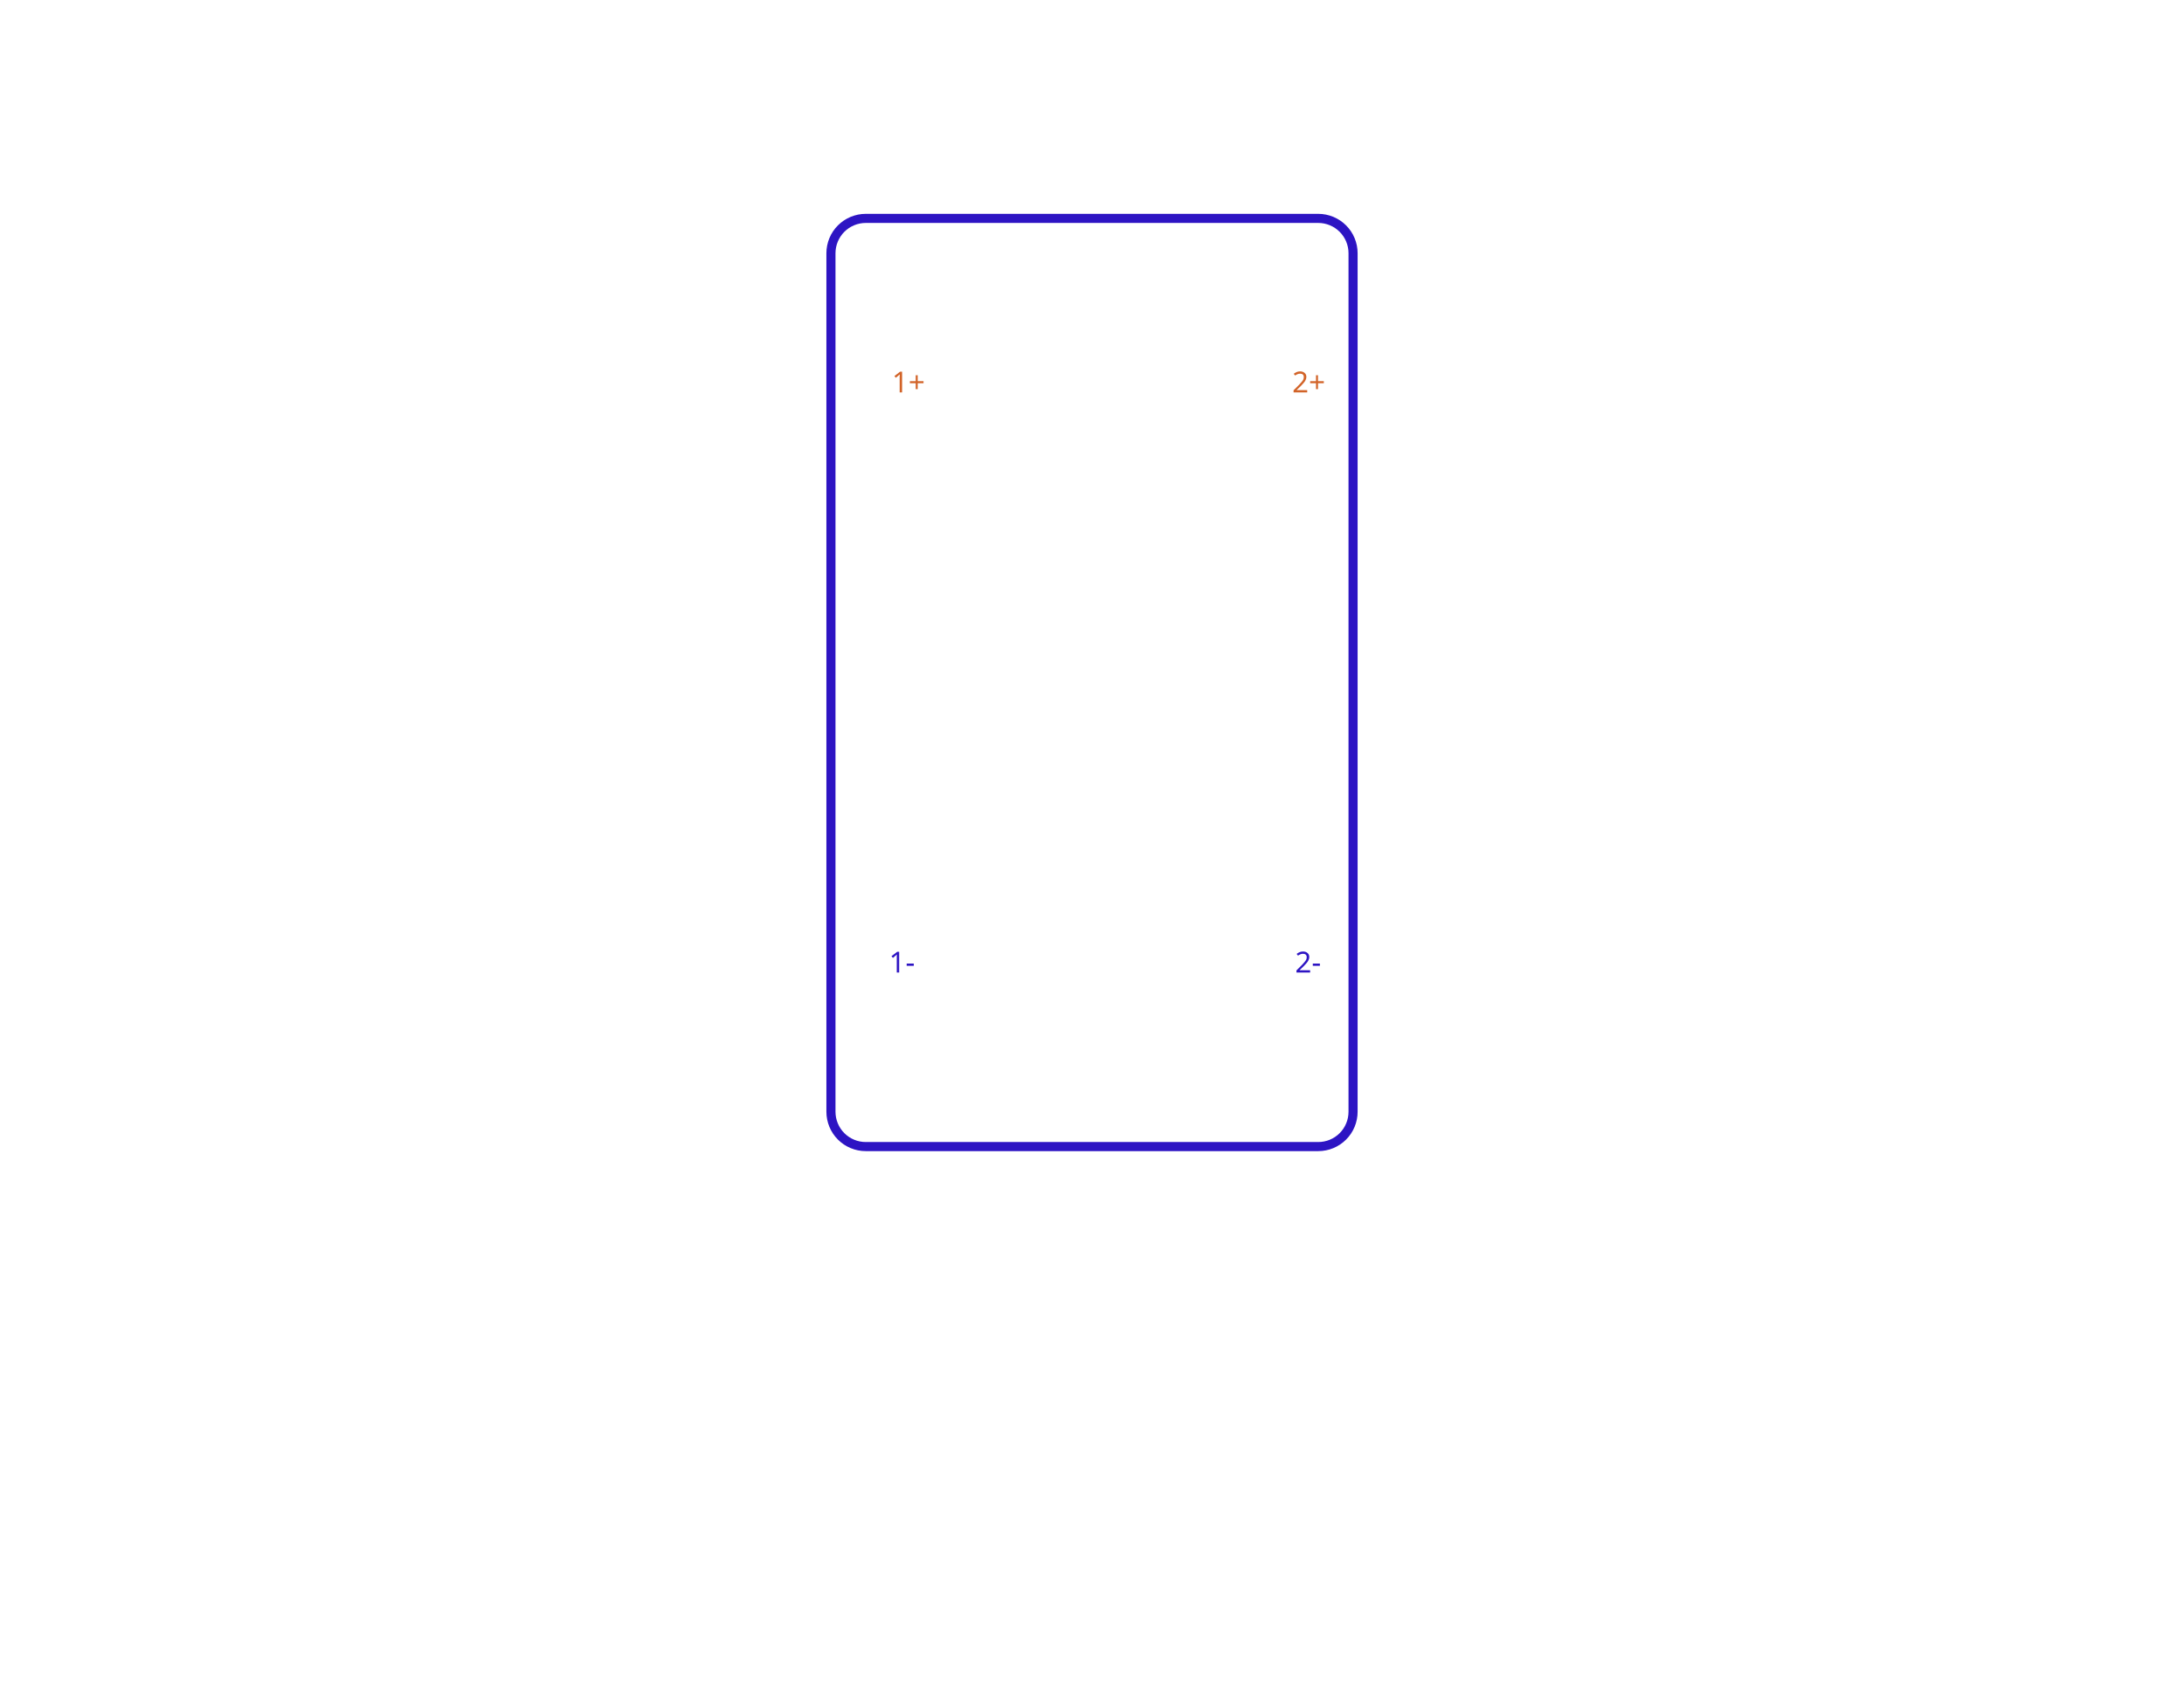
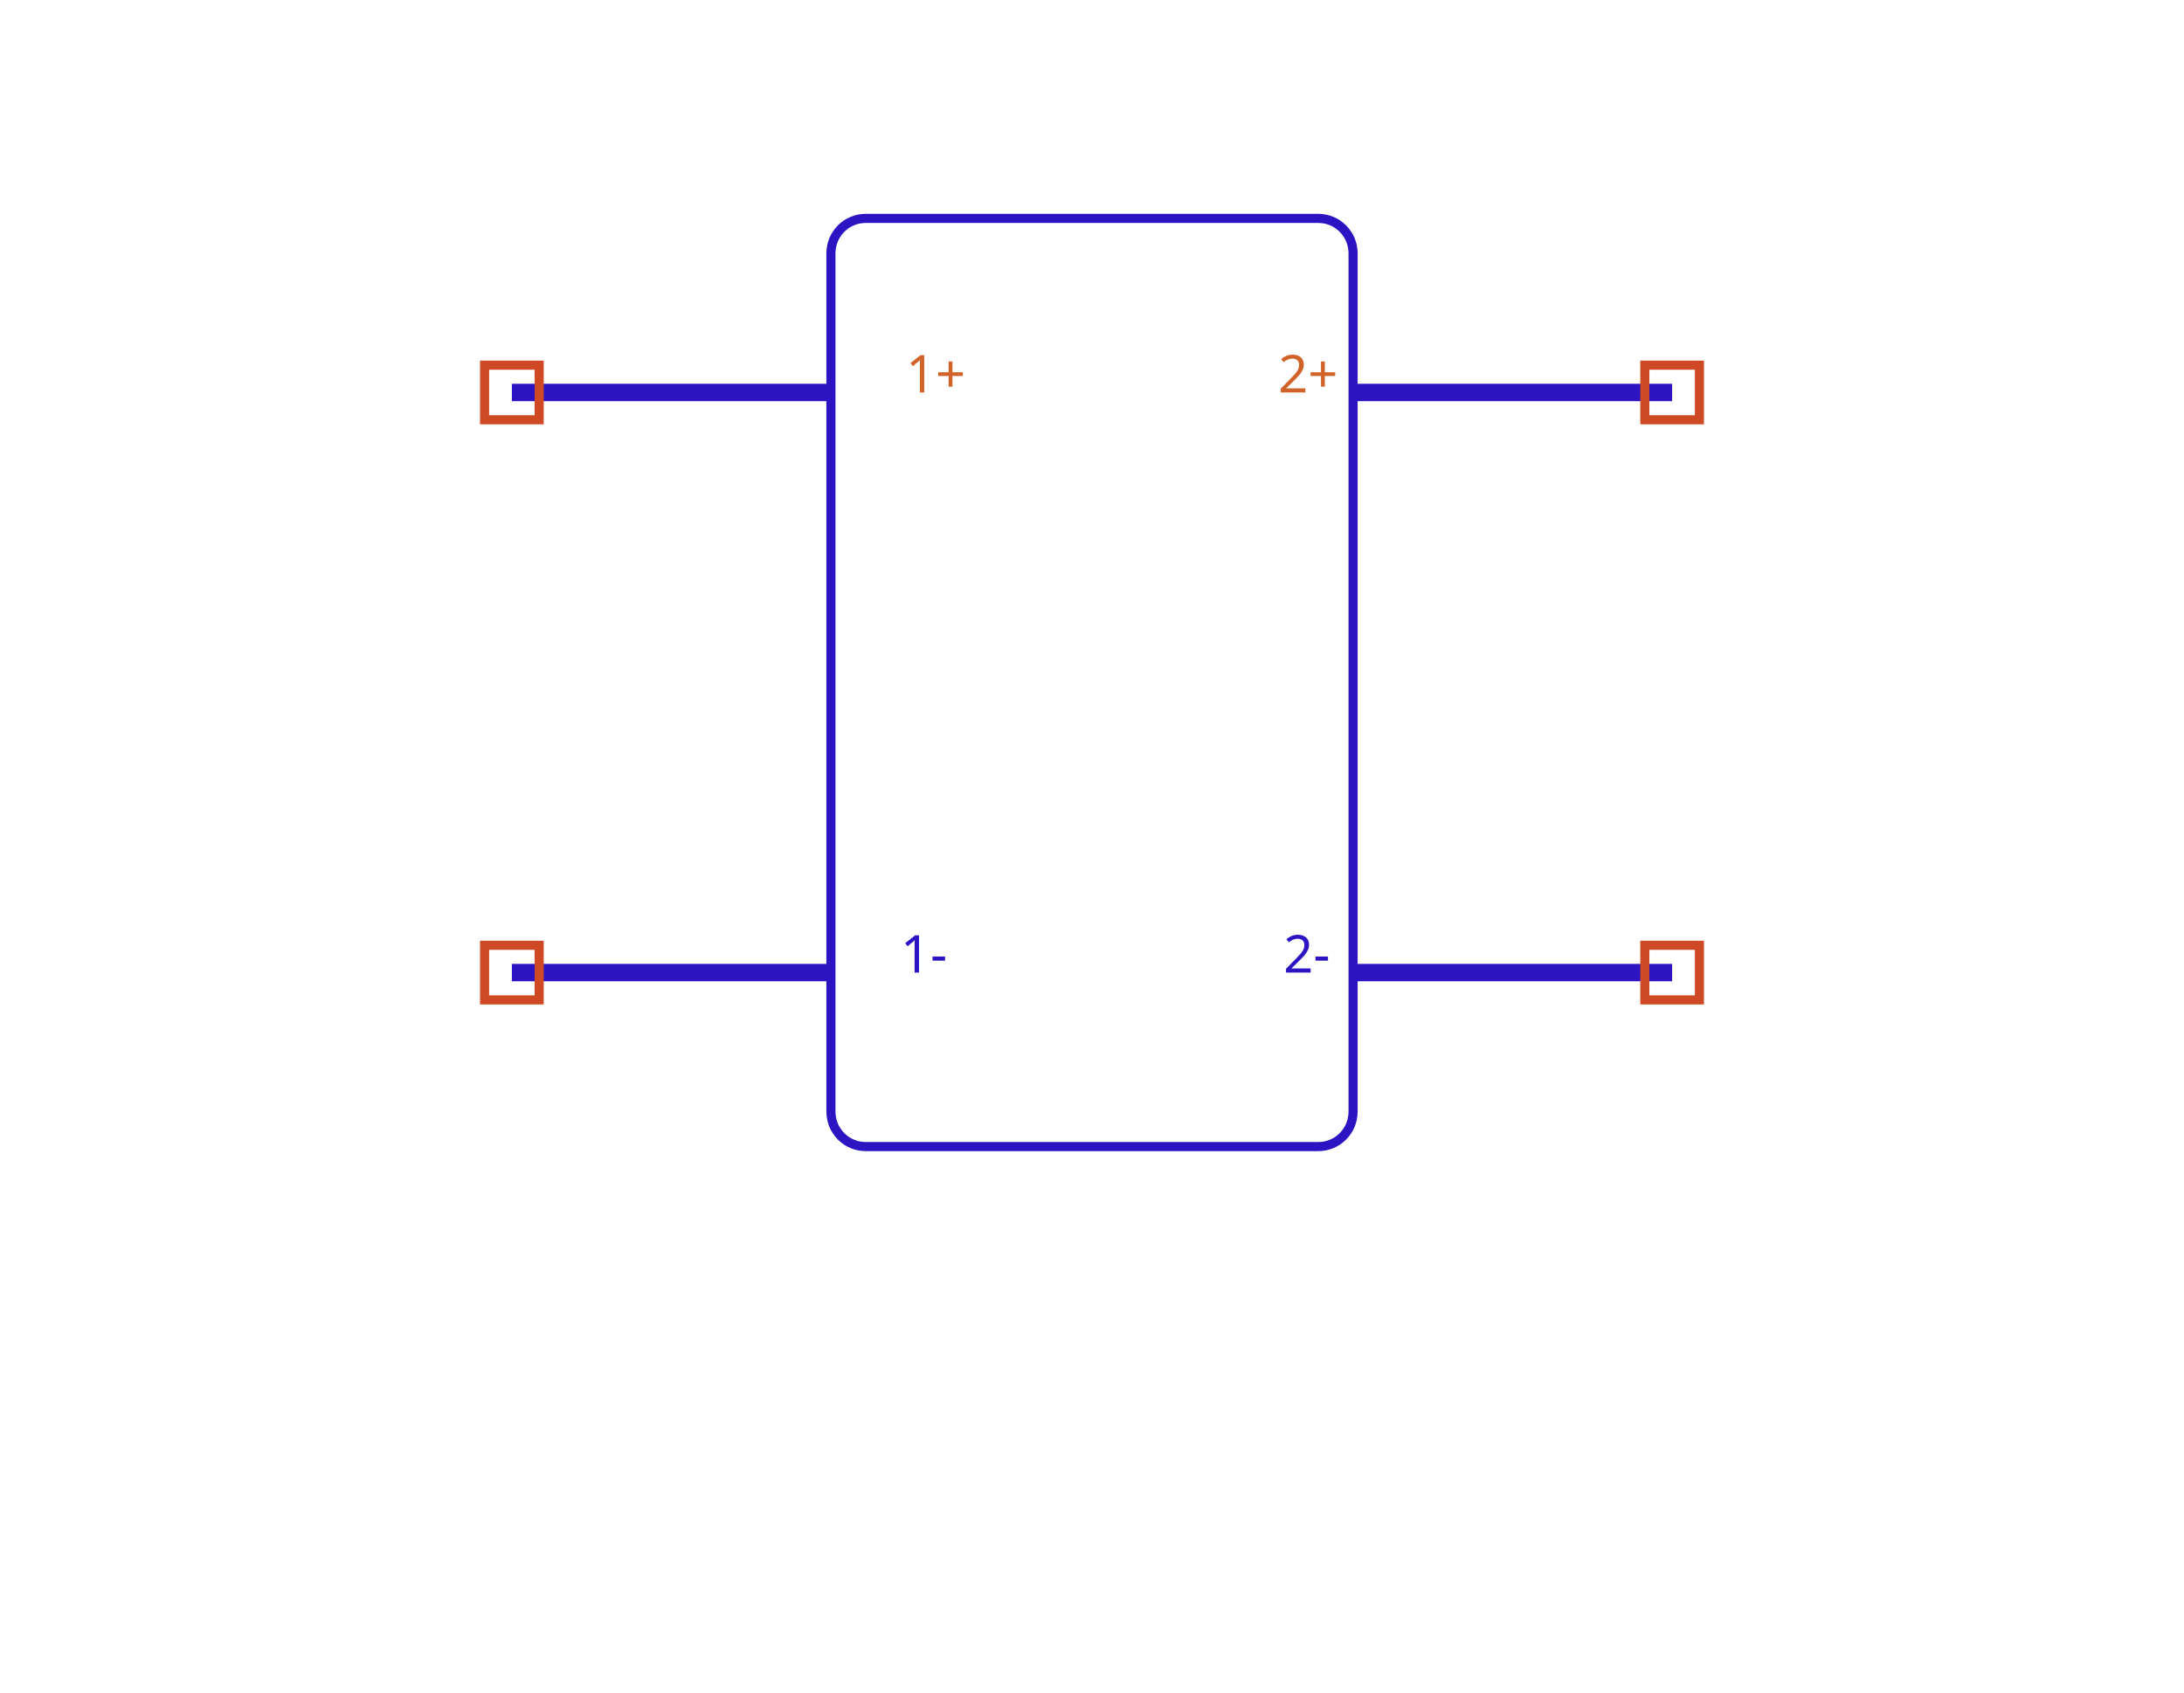
<svg xmlns="http://www.w3.org/2000/svg" width="240" height="186">
-   <path fill="none" stroke="#2D14C3" stroke-width="1" stroke-linecap="round" stroke-linejoin="round" d="M91.312 122.175L91.312 27.825Q91.312 27.637 91.331 27.45Q91.349 27.263 91.386 27.079Q91.423 26.895 91.477 26.715Q91.532 26.535 91.604 26.361Q91.676 26.188 91.764 26.022Q91.853 25.856 91.957 25.7Q92.061 25.544 92.181 25.398Q92.3 25.253 92.433 25.12Q92.566 24.987 92.711 24.868Q92.856 24.749 93.012 24.645Q93.169 24.54 93.334 24.452Q93.5 24.363 93.674 24.291Q93.847 24.219 94.027 24.165Q94.207 24.11 94.391 24.073Q94.576 24.037 94.763 24.018Q94.95 24 95.138 24L144.863 24Q145.05 24 145.237 24.018Q145.424 24.037 145.609 24.073Q145.793 24.11 145.973 24.165Q146.153 24.219 146.326 24.291Q146.5 24.363 146.666 24.452Q146.831 24.54 146.988 24.645Q147.144 24.749 147.289 24.868Q147.434 24.987 147.567 25.12Q147.7 25.253 147.819 25.398Q147.938 25.544 148.043 25.7Q148.147 25.856 148.236 26.022Q148.324 26.188 148.396 26.361Q148.468 26.535 148.523 26.715Q148.577 26.895 148.614 27.079Q148.651 27.263 148.669 27.45Q148.688 27.637 148.688 27.825L148.688 122.175Q148.688 122.363 148.669 122.55Q148.651 122.737 148.614 122.921Q148.577 123.106 148.523 123.285Q148.468 123.465 148.396 123.639Q148.324 123.812 148.236 123.978Q148.147 124.144 148.043 124.3Q147.938 124.456 147.819 124.602Q147.7 124.747 147.567 124.88Q147.434 125.013 147.289 125.132Q147.144 125.251 146.988 125.355Q146.831 125.46 146.666 125.548Q146.5 125.637 146.326 125.709Q146.153 125.781 145.973 125.835Q145.793 125.89 145.609 125.926Q145.424 125.963 145.237 125.982Q145.05 126 144.863 126L95.138 126Q94.95 126 94.763 125.982Q94.576 125.963 94.391 125.926Q94.207 125.89 94.027 125.835Q93.847 125.781 93.674 125.709Q93.5 125.637 93.334 125.548Q93.169 125.46 93.012 125.355Q92.856 125.251 92.711 125.132Q92.566 125.013 92.433 124.88Q92.3 124.747 92.181 124.602Q92.061 124.456 91.957 124.3Q91.853 124.144 91.764 123.978Q91.676 123.812 91.604 123.639Q91.532 123.465 91.477 123.285Q91.423 123.106 91.386 122.921Q91.349 122.737 91.331 122.55Q91.312 122.363 91.312 122.175Z" />
-   <text fill="#D26328" transform="translate(98.0062 43.125)" font-size="3.188" font-family="IBM Plex Sans" x="-1.913, 0, " y="1.195, ">
+   <path fill="none" stroke="#2D14C3" stroke-width="1" stroke-linecap="round" stroke-linejoin="round" d="M91.31 122.18L91.31 27.83Q91.31 27.64 91.33 27.45Q91.35 27.26 91.39 27.08Q91.42 26.89 91.48 26.71Q91.53 26.53 91.6 26.36Q91.68 26.19 91.76 26.02Q91.85 25.86 91.96 25.7Q92.06 25.54 92.18 25.4Q92.3 25.25 92.43 25.12Q92.57 24.99 92.71 24.87Q92.86 24.75 93.01 24.64Q93.17 24.54 93.33 24.45Q93.5 24.36 93.67 24.29Q93.85 24.22 94.03 24.16Q94.21 24.11 94.39 24.07Q94.58 24.04 94.76 24.02Q94.95 24 95.14 24L144.86 24Q145.05 24 145.24 24.02Q145.42 24.04 145.61 24.07Q145.79 24.11 145.97 24.16Q146.15 24.22 146.33 24.29Q146.5 24.36 146.67 24.45Q146.83 24.54 146.99 24.64Q147.14 24.75 147.29 24.87Q147.43 24.99 147.57 25.12Q147.7 25.25 147.82 25.4Q147.94 25.54 148.04 25.7Q148.15 25.86 148.24 26.02Q148.32 26.19 148.4 26.36Q148.47 26.53 148.52 26.71Q148.58 26.89 148.61 27.08Q148.65 27.26 148.67 27.45Q148.69 27.64 148.69 27.83L148.69 122.18Q148.69 122.36 148.67 122.55Q148.65 122.74 148.61 122.92Q148.58 123.11 148.52 123.29Q148.47 123.47 148.4 123.64Q148.32 123.81 148.24 123.98Q148.15 124.14 148.04 124.3Q147.94 124.46 147.82 124.6Q147.7 124.75 147.57 124.88Q147.43 125.01 147.29 125.13Q147.14 125.25 146.99 125.36Q146.83 125.46 146.67 125.55Q146.5 125.64 146.33 125.71Q146.15 125.78 145.97 125.84Q145.79 125.89 145.61 125.93Q145.42 125.96 145.24 125.98Q145.05 126 144.86 126L95.14 126Q94.95 126 94.76 125.98Q94.58 125.96 94.39 125.93Q94.21 125.89 94.03 125.84Q93.85 125.78 93.67 125.71Q93.5 125.64 93.33 125.55Q93.17 125.46 93.01 125.36Q92.86 125.25 92.71 125.13Q92.57 125.01 92.43 124.88Q92.3 124.75 92.18 124.6Q92.06 124.46 91.96 124.3Q91.85 124.14 91.76 123.98Q91.68 123.81 91.6 123.64Q91.53 123.47 91.48 123.29Q91.42 123.11 91.39 122.92Q91.35 122.74 91.33 122.55Q91.31 122.36 91.31 122.18Z" />
+   <text fill="#D26328" transform="translate(99.54 43.13)" font-size="5.74" font-family="IBM Plex Sans" x="-3.44, 0, " y="2.15, ">
			1+
	</text>
-   <text fill="#2D14C3" transform="translate(97.6859 106.875)" font-size="3.188" font-family="IBM Plex Sans" x="-1.592, 0.32, " y="1.195, ">
+   <text fill="#2D14C3" transform="translate(98.96 106.88)" font-size="5.74" font-family="IBM Plex Sans" x="-2.87, 0.58, " y="2.15, ">
			1-
	</text>
-   <text fill="#D26328" transform="translate(141.994 43.125)" font-size="3.188" font-family="IBM Plex Sans" x="-1.913, 0, " y="1.195, ">
+   <text fill="#D26328" transform="translate(140.46 43.13)" font-size="5.74" font-family="IBM Plex Sans" x="-3.44, 0, " y="2.15, ">
			2+
	</text>
-   <text fill="#2D14C3" transform="translate(142.314 106.875)" font-size="3.188" font-family="IBM Plex Sans" x="-1.592, 0.32, " y="1.195, ">
+   <text fill="#2D14C3" transform="translate(141.04 106.88)" font-size="5.74" font-family="IBM Plex Sans" x="-2.87, 0.58, " y="2.15, ">
			2-
	</text>
-   <text fill="#6A8EF6" font-size="15" font-weight="500" font-family="IBM Plex Sans SemiBold, IBM Plex Sans" x="106.2, 115.185, 124.185, " y="172.32, ">
+   <path fill="none" stroke="#2D14C3" stroke-width="1.91" stroke-miterlimit="4" d="M56.25 43.13L91.31 43.13" />
+   <path fill="none" stroke="#2D14C3" stroke-width="1.91" stroke-miterlimit="4" d="M56.25 106.88L91.31 106.88" />
+   <path fill="none" stroke="#2D14C3" stroke-width="1.91" stroke-miterlimit="4" d="M183.75 43.13L148.69 43.13" />
+   <path fill="none" stroke="#2D14C3" stroke-width="1.91" stroke-miterlimit="4" d="M183.75 106.88L148.69 106.88" />
+   <rect fill="none" stroke="#CE4A24" stroke-width="1" stroke-miterlimit="4" x="53.25" y="40.13" width="6" height="6" />
+   <rect fill="none" stroke="#CE4A24" stroke-width="1" stroke-miterlimit="4" x="53.25" y="103.88" width="6" height="6" />
+   <rect fill="none" stroke="#CE4A24" stroke-width="1" stroke-miterlimit="4" x="180.75" y="40.13" width="6" height="6" />
+   <rect fill="none" stroke="#CE4A24" stroke-width="1" stroke-miterlimit="4" x="180.75" y="103.88" width="6" height="6" />
+   <text fill="#6A8EF6" font-size="15" font-weight="600" font-family="IBM Plex Sans" x="106.2, 115.19, 124.19, " y="172.32, ">
			Z2P
	</text>
</svg>
